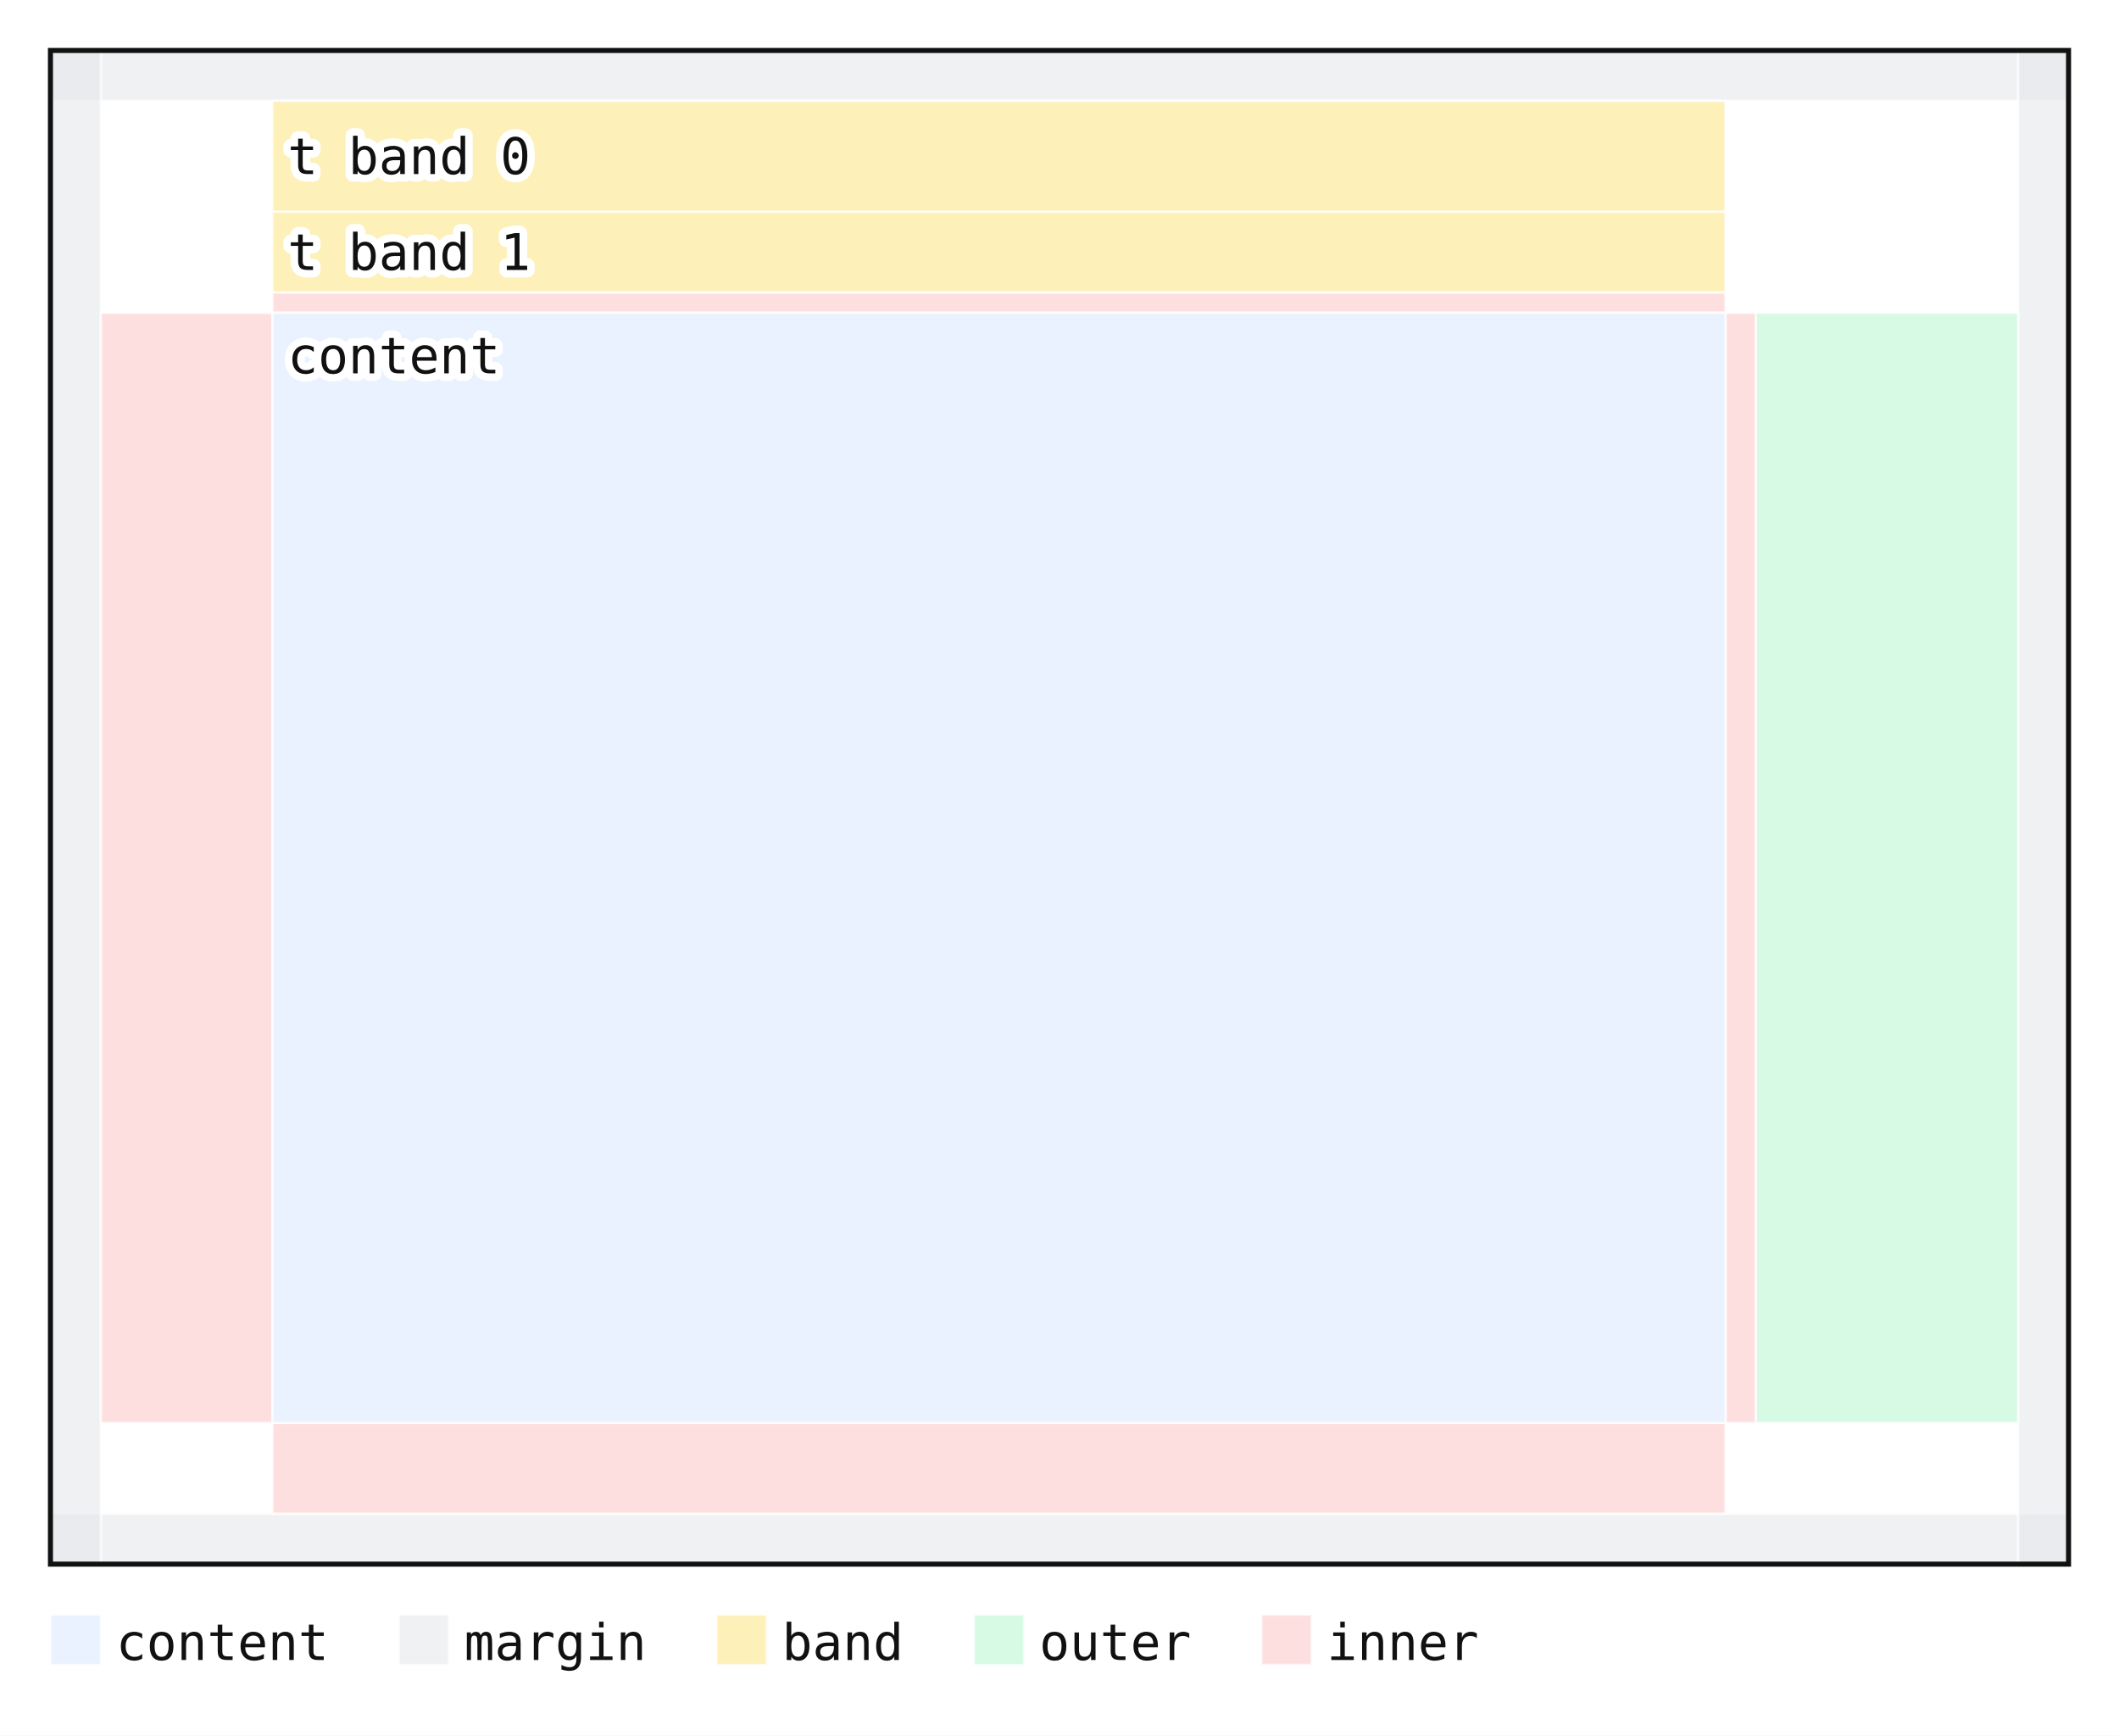
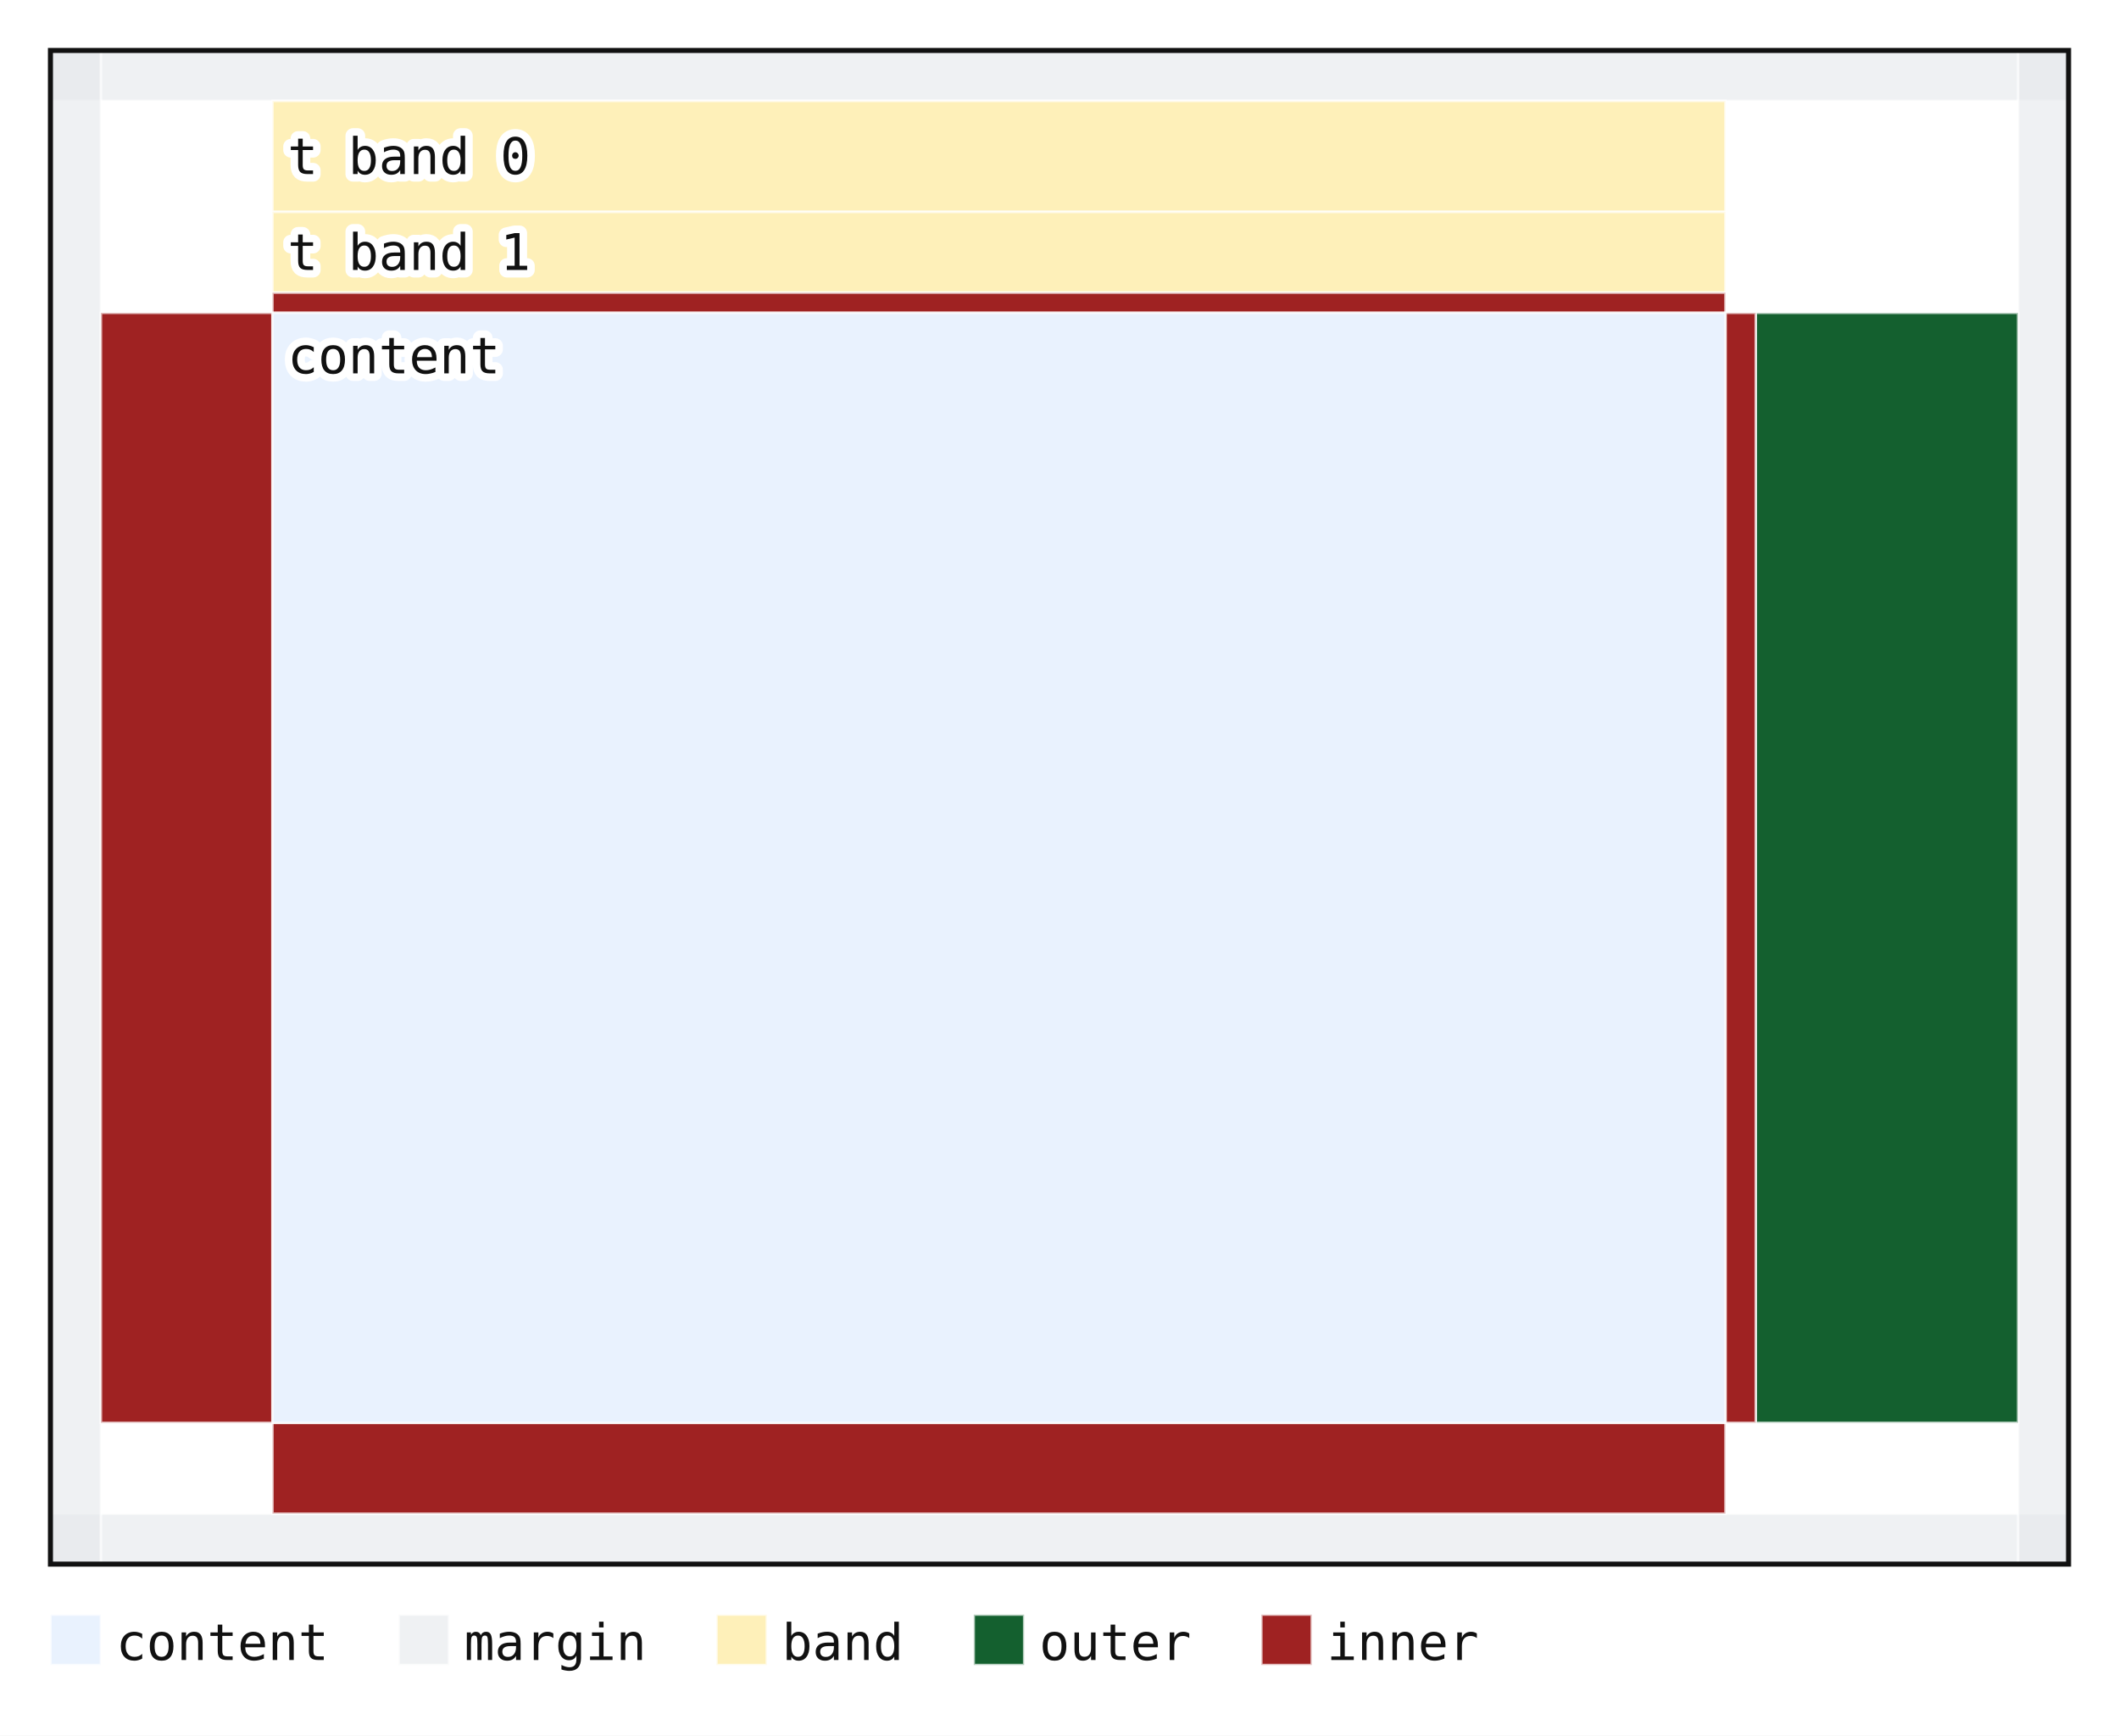
<svg xmlns="http://www.w3.org/2000/svg" viewBox="-10 -10 420 344" font-family="monospace" font-size="10">
  <rect x="-10" y="-10" width="420" height="344" fill="#ffffff" />
  <rect x="0" y="0" width="400" height="10" fill="#e5e7eb" fill-opacity="0.6" stroke="#ffffff" stroke-width="0.5" stroke-opacity="0.7" />
  <rect x="44" y="10" width="288" height="22" fill="#fde68a" fill-opacity="0.6" stroke="#ffffff" stroke-width="0.5" stroke-opacity="0.7" />
  <text x="47" y="24.5" fill="#111111" stroke="#ffffff" stroke-width="3" stroke-linejoin="round" paint-order="stroke">t band 0</text>
  <rect x="44" y="32" width="288" height="16" fill="#fde68a" fill-opacity="0.6" stroke="#ffffff" stroke-width="0.5" stroke-opacity="0.7" />
  <text x="47" y="43.5" fill="#111111" stroke="#ffffff" stroke-width="3" stroke-linejoin="round" paint-order="stroke">t band 1</text>
-   <rect x="44" y="48" width="288" height="4" fill="#fecaca" fill-opacity="0.6" stroke="#ffffff" stroke-width="0.5" stroke-opacity="0.7" />
+   <rect x="44" y="48" width="288" height="4" fill="#9f2222" stroke="#ffffff" stroke-width="0.5" stroke-opacity="0.7" />
  <rect x="0" y="290" width="400" height="10" fill="#e5e7eb" fill-opacity="0.6" stroke="#ffffff" stroke-width="0.5" stroke-opacity="0.7" />
-   <rect x="44" y="272" width="288" height="18" fill="#fecaca" fill-opacity="0.6" stroke="#ffffff" stroke-width="0.5" stroke-opacity="0.7" />
+   <rect x="44" y="272" width="288" height="18" fill="#9f2222" stroke="#ffffff" stroke-width="0.5" stroke-opacity="0.7" />
  <rect x="0" y="0" width="10" height="300" fill="#e5e7eb" fill-opacity="0.6" stroke="#ffffff" stroke-width="0.5" stroke-opacity="0.7" />
-   <rect x="10" y="52" width="34" height="220" fill="#fecaca" fill-opacity="0.6" stroke="#ffffff" stroke-width="0.5" stroke-opacity="0.7" />
+   <rect x="10" y="52" width="34" height="220" fill="#9f2222" stroke="#ffffff" stroke-width="0.5" stroke-opacity="0.7" />
  <rect x="390" y="0" width="10" height="300" fill="#e5e7eb" fill-opacity="0.6" stroke="#ffffff" stroke-width="0.5" stroke-opacity="0.7" />
-   <rect x="338" y="52" width="52" height="220" fill="#bbf7d0" fill-opacity="0.6" stroke="#ffffff" stroke-width="0.5" stroke-opacity="0.7" />
-   <rect x="332" y="52" width="6" height="220" fill="#fecaca" fill-opacity="0.6" stroke="#ffffff" stroke-width="0.5" stroke-opacity="0.7" />
+   <rect x="338" y="52" width="52" height="220" fill="#14602f" stroke="#ffffff" stroke-width="0.5" stroke-opacity="0.7" />
+   <rect x="332" y="52" width="6" height="220" fill="#9f2222" stroke="#ffffff" stroke-width="0.5" stroke-opacity="0.7" />
  <rect x="44" y="52" width="288" height="220" fill="#dbeafe" fill-opacity="0.6" stroke="#ffffff" stroke-width="0.5" stroke-opacity="0.7" />
  <text x="47" y="64" fill="#111111" stroke="#ffffff" stroke-width="3" stroke-linejoin="round" paint-order="stroke">content</text>
  <rect x="0" y="310" width="10" height="10" fill="#dbeafe" fill-opacity="0.6" stroke="#ffffff" stroke-width="0.5" stroke-opacity="0.7" />
  <text x="13" y="319" fill="#111111" stroke="#ffffff" stroke-width="3" stroke-linejoin="round" paint-order="stroke">content</text>
  <rect x="69" y="310" width="10" height="10" fill="#e5e7eb" fill-opacity="0.6" stroke="#ffffff" stroke-width="0.5" stroke-opacity="0.7" />
  <text x="82" y="319" fill="#111111" stroke="#ffffff" stroke-width="3" stroke-linejoin="round" paint-order="stroke">margin</text>
  <rect x="132" y="310" width="10" height="10" fill="#fde68a" fill-opacity="0.6" stroke="#ffffff" stroke-width="0.5" stroke-opacity="0.7" />
  <text x="145" y="319" fill="#111111" stroke="#ffffff" stroke-width="3" stroke-linejoin="round" paint-order="stroke">band</text>
-   <rect x="183" y="310" width="10" height="10" fill="#bbf7d0" fill-opacity="0.6" stroke="#ffffff" stroke-width="0.5" stroke-opacity="0.7" />
+   <rect x="183" y="310" width="10" height="10" fill="#14602f" stroke="#ffffff" stroke-width="0.5" stroke-opacity="0.7" />
  <text x="196" y="319" fill="#111111" stroke="#ffffff" stroke-width="3" stroke-linejoin="round" paint-order="stroke">outer</text>
-   <rect x="240" y="310" width="10" height="10" fill="#fecaca" fill-opacity="0.6" stroke="#ffffff" stroke-width="0.5" stroke-opacity="0.7" />
+   <rect x="240" y="310" width="10" height="10" fill="#9f2222" stroke="#ffffff" stroke-width="0.5" stroke-opacity="0.7" />
  <text x="253" y="319" fill="#111111" stroke="#ffffff" stroke-width="3" stroke-linejoin="round" paint-order="stroke">inner</text>
  <rect x="0" y="0" width="400" height="300" fill="none" stroke="#111111" stroke-width="1" />
</svg>
